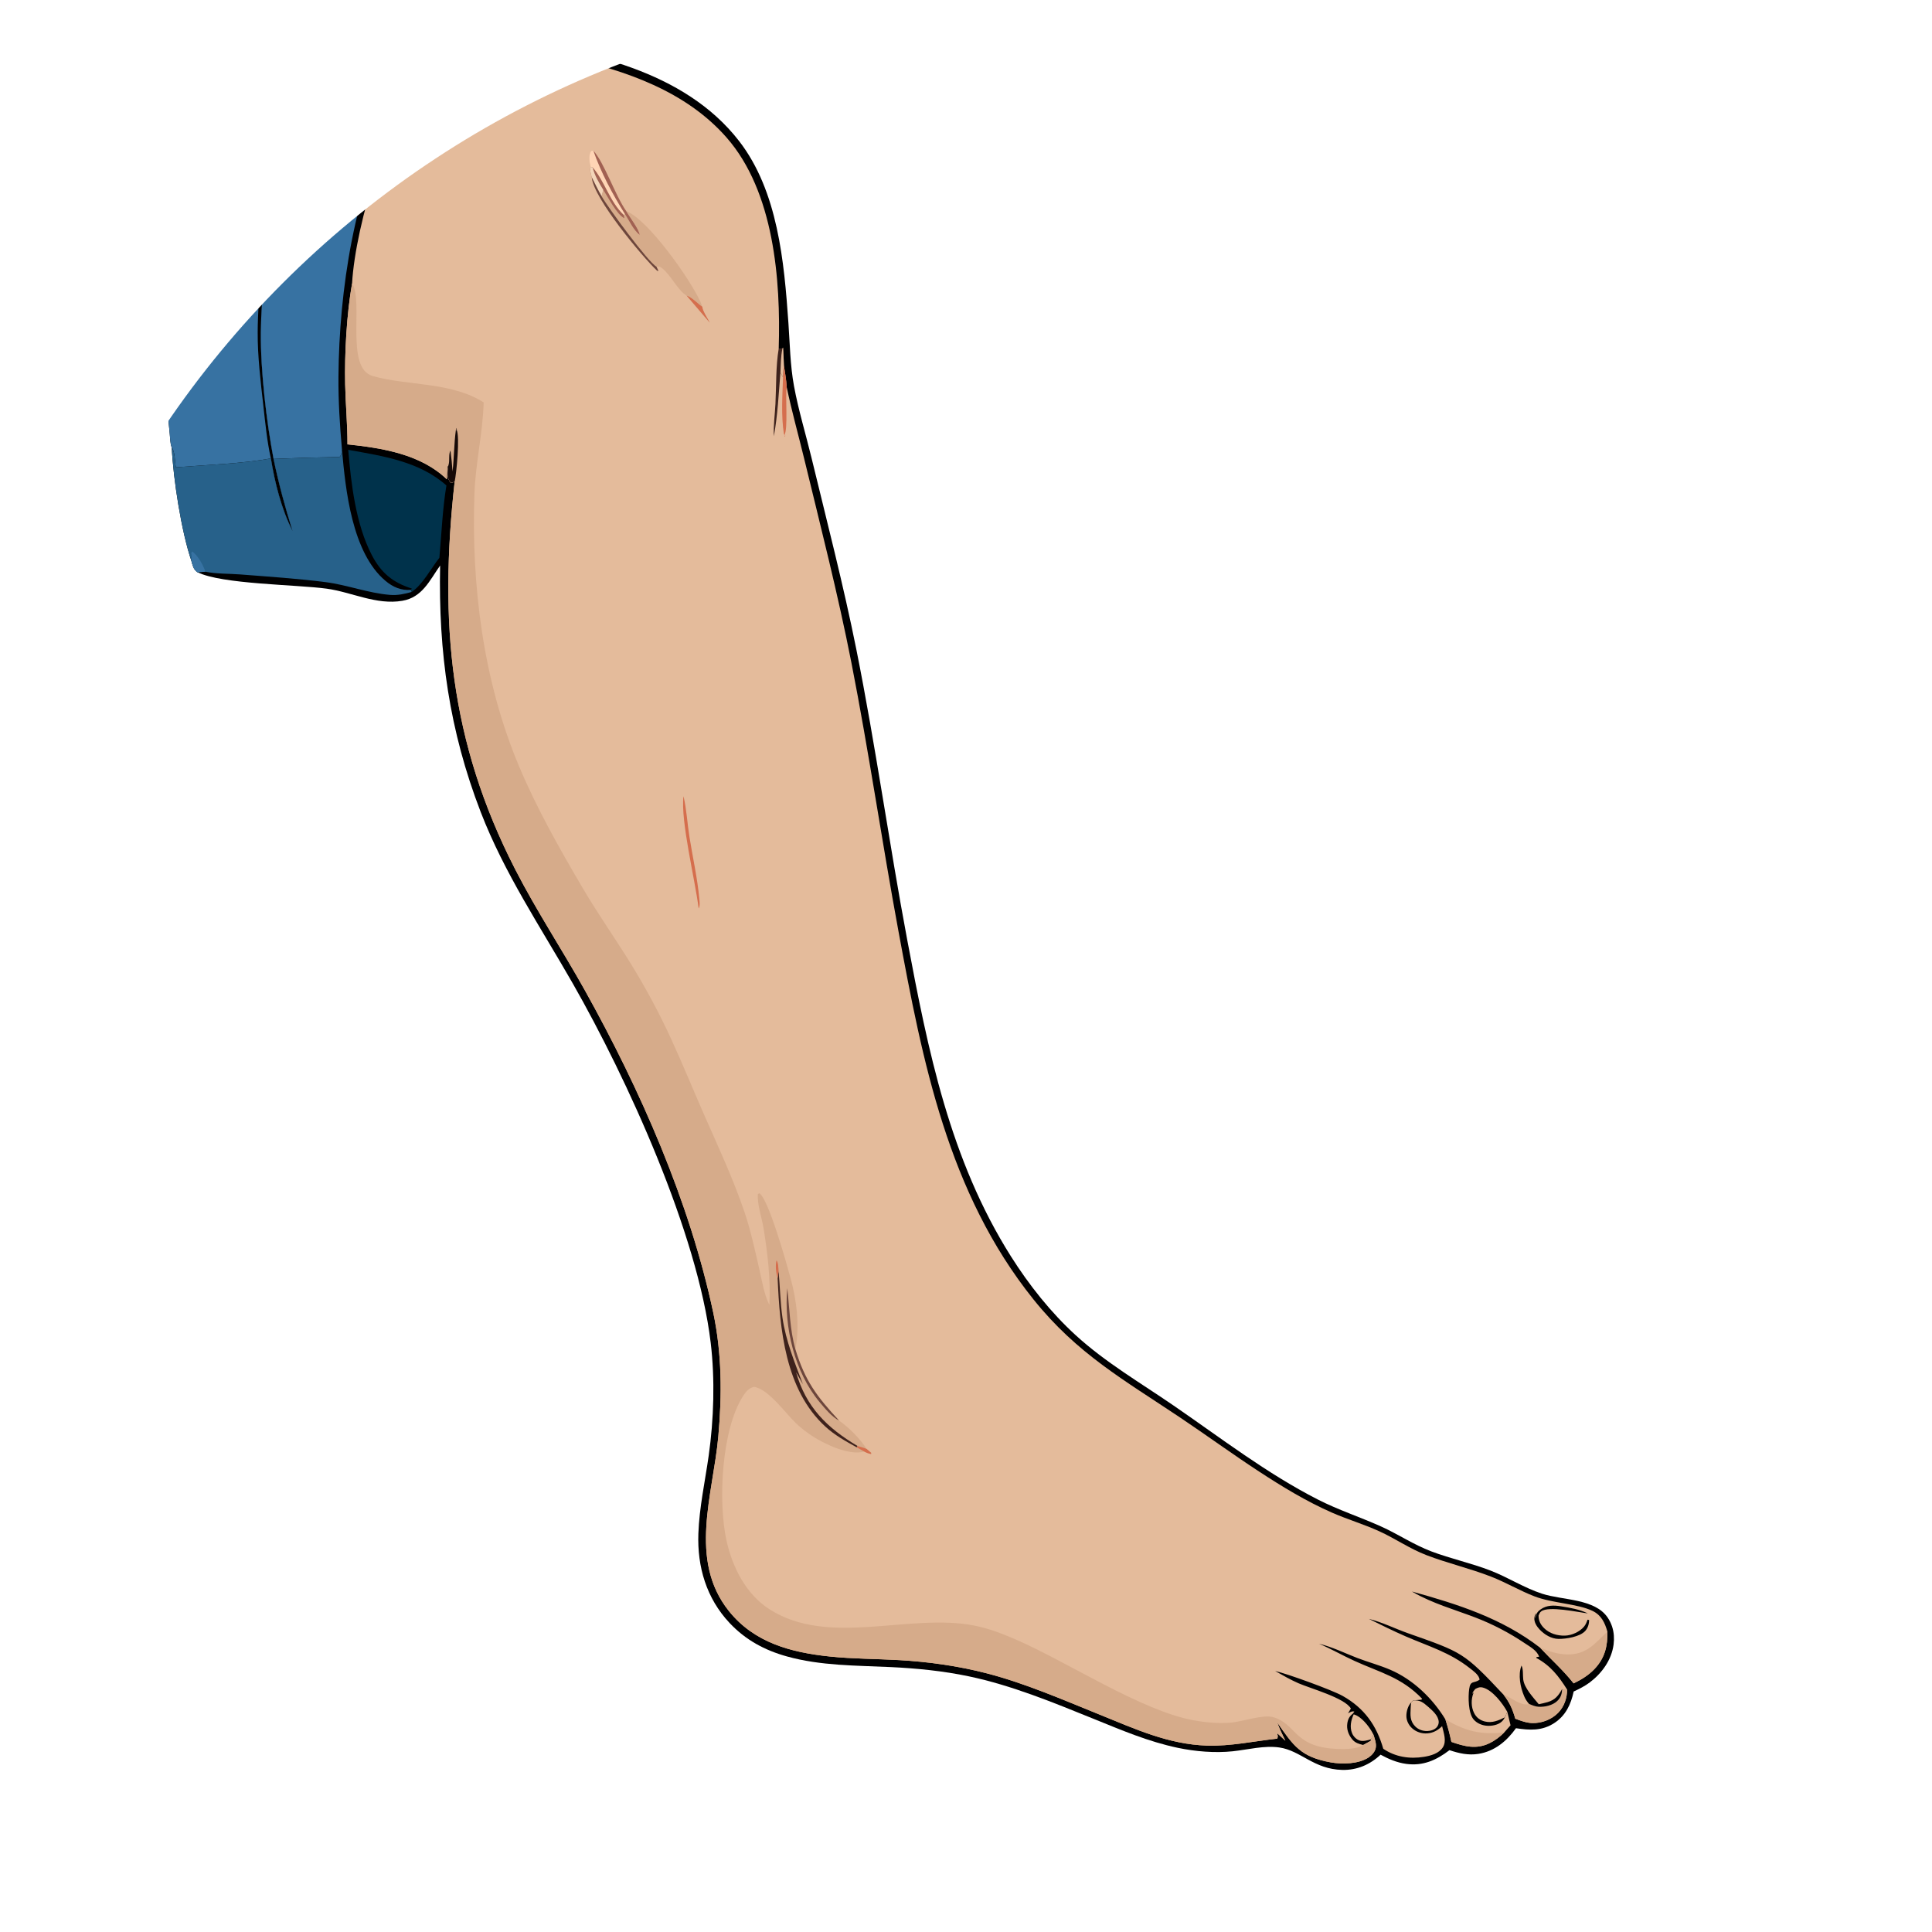
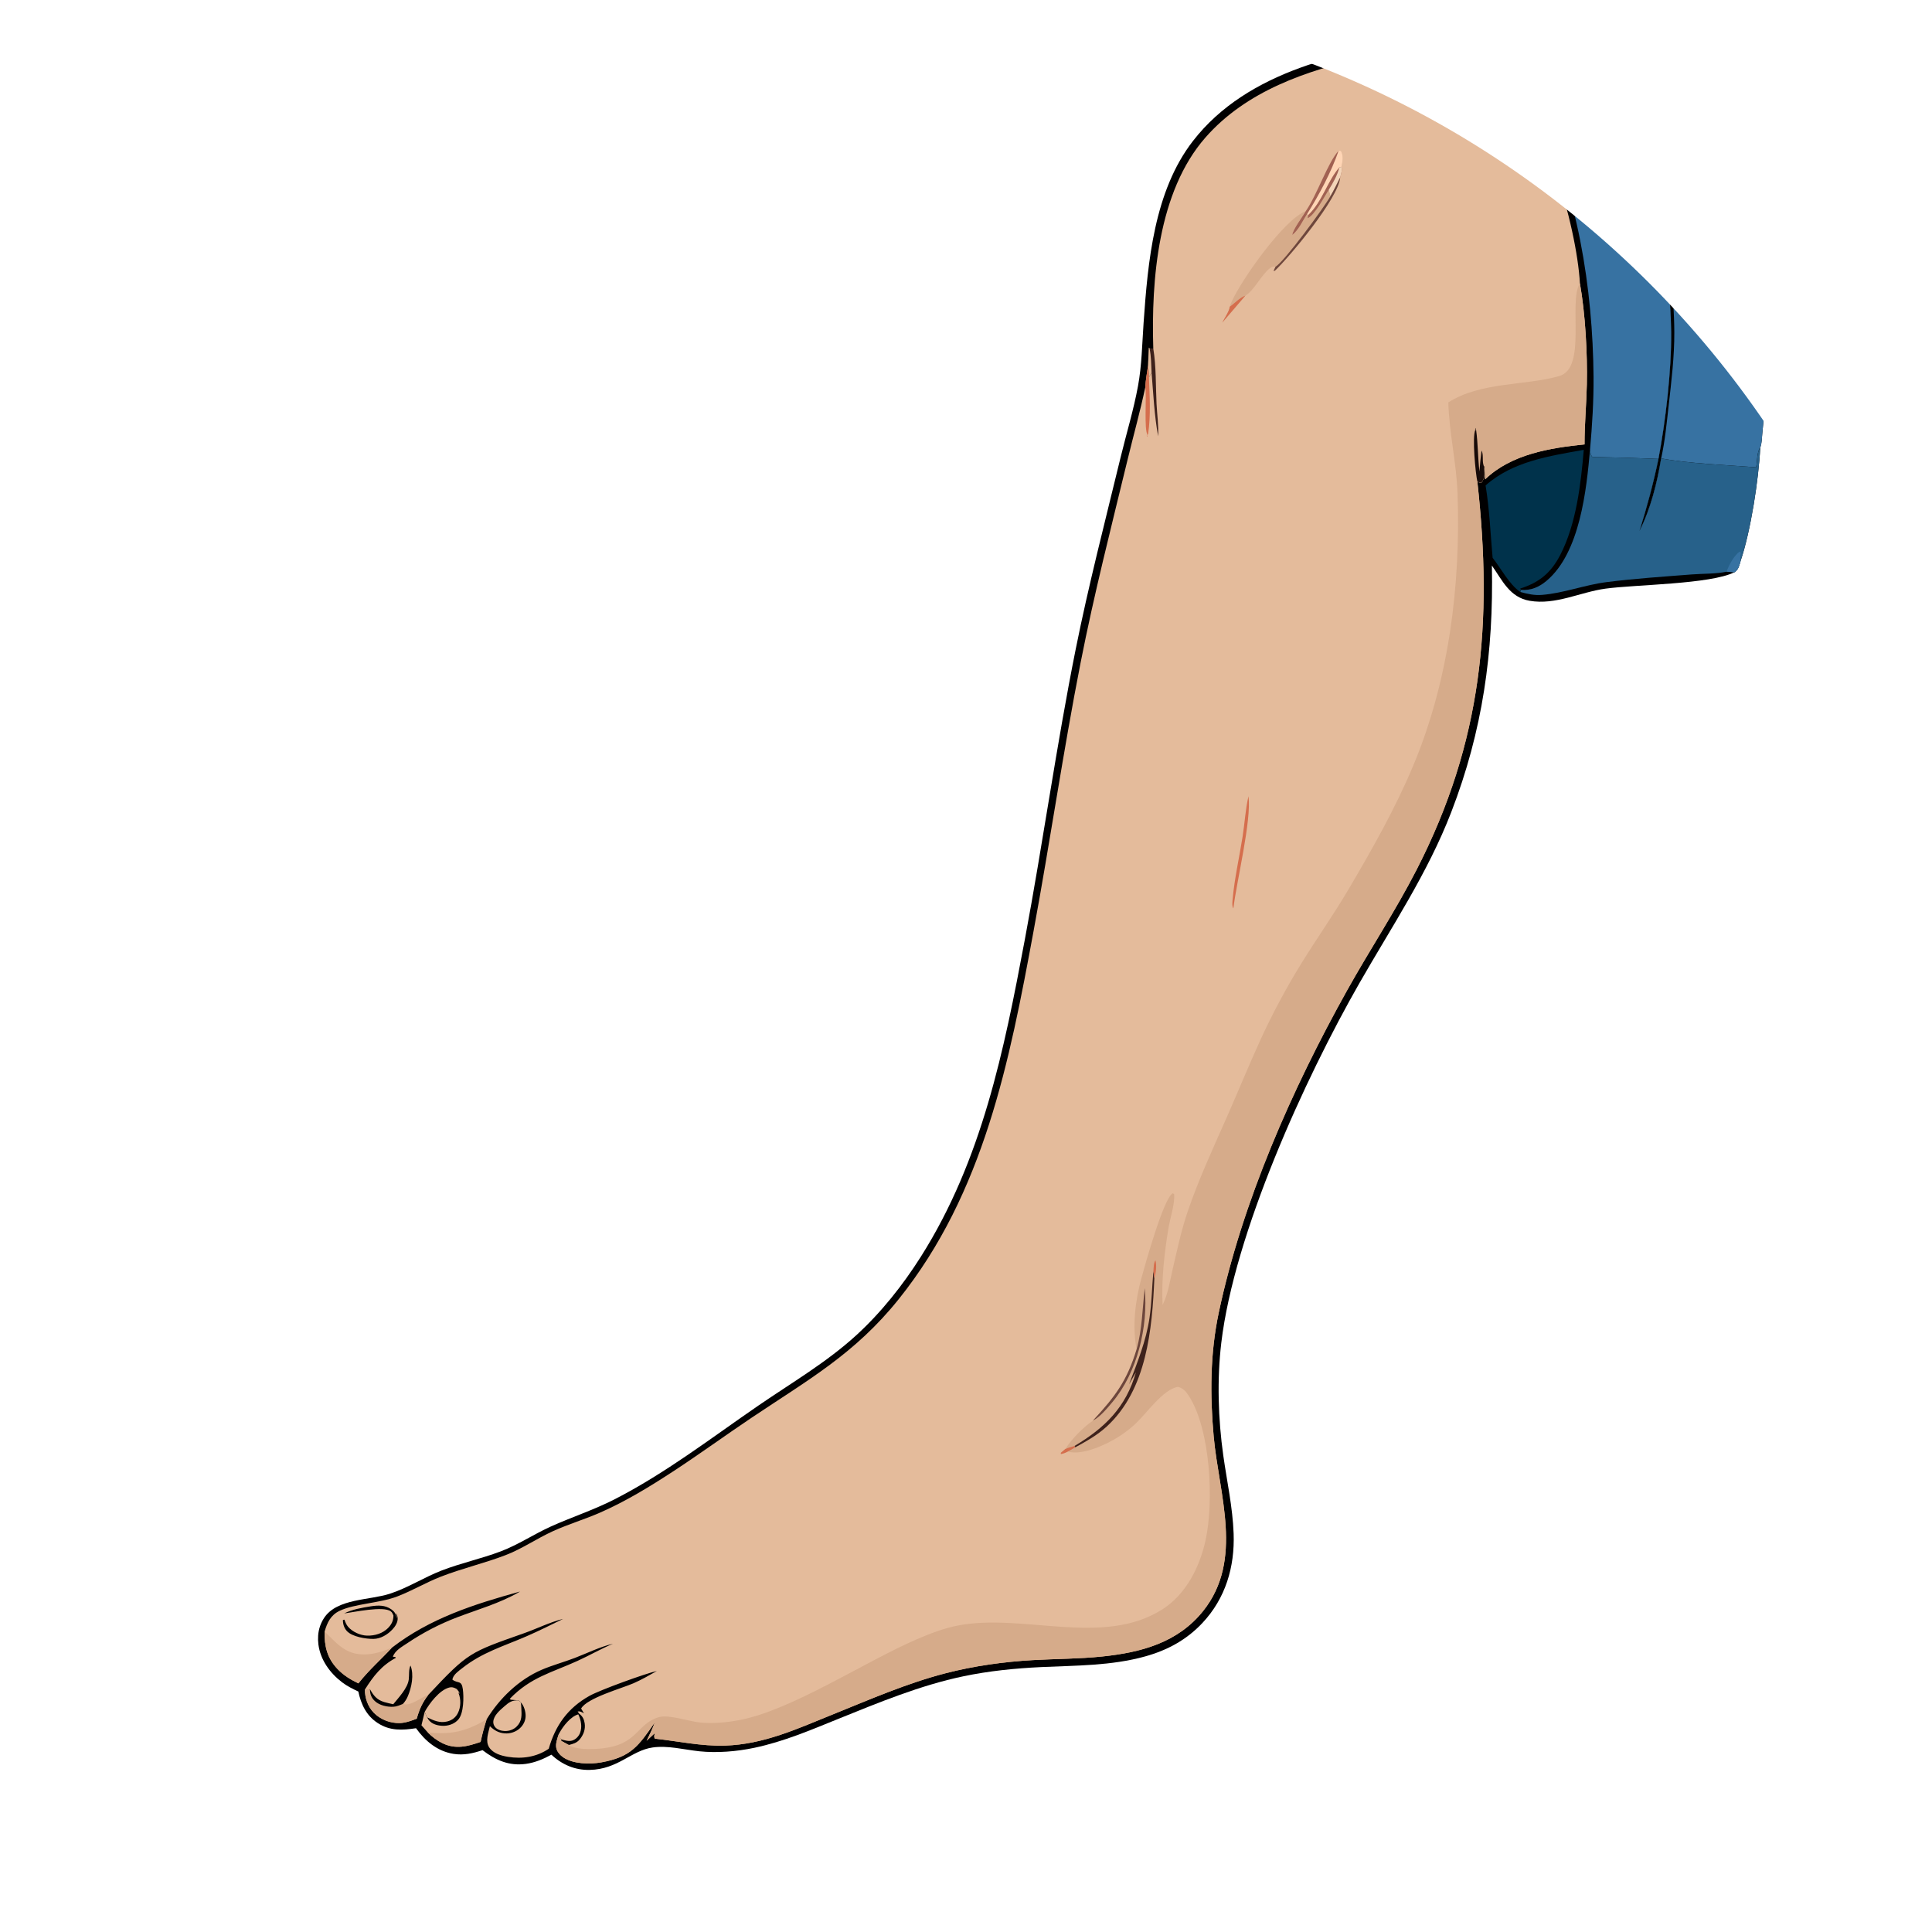
<svg xmlns="http://www.w3.org/2000/svg" width="683" height="683" viewBox="0 0 683 683" fill="none">
  <mask id="mask0_143_10" style="mask-type:alpha" maskUnits="userSpaceOnUse" x="0" y="0" width="683" height="683">
-     <circle cx="341.5" cy="341.5" r="341.5" fill="#D9D9D9" />
+     <circle cx="341.5" cy="341.5" r="341.5" transform="matrix(-1 0 0 1 683 0)" fill="#D9D9D9" />
  </mask>
  <g mask="url(#mask0_143_10)">
-     <path d="M177.904 13.976C175.68 11.396 173.47 8.982 170.313 7.531C167.517 6.246 164.312 5.864 161.277 5.608C155.423 5.114 149.524 6.207 143.667 5.946C132.076 5.429 74.117 -0.85 67.469 1.521C63.63 6.254 62.998 19.361 62.242 25.714C57.22 67.907 55.534 111.019 60 153.355C60.152 154.795 60.151 156.877 60.717 158.201C61.26 169.378 64.096 187.876 67.68 198.342C68.068 199.726 68.396 201.31 69.651 202.19C69.712 202.233 69.78 202.262 69.844 202.298C78.351 206.563 104.779 206.64 115.467 208.103C124.386 209.325 133.024 213.97 142.235 212.391C149.28 211.182 151.854 205.252 155.586 199.926C154.974 230.583 158.82 258.272 169.953 287.104C178.331 308.797 191.04 327.637 202.493 347.683C221.786 381.452 246.649 436.024 251.249 474.71C252.79 487.664 252.362 501.685 250.538 514.594C249.242 523.76 247.221 532.888 246.887 542.16C246.464 553.941 249.739 565.04 257.93 573.76C263.556 579.748 270.337 583.407 278.199 585.585C290.216 588.915 302.533 588.764 314.877 589.345C324.156 589.786 333.378 590.702 342.477 592.612C357.648 595.796 372.235 601.829 386.573 607.627C396.427 611.616 405.869 615.677 416.331 617.883C422.539 619.19 429.489 619.777 435.803 619.112C441.138 618.542 446.94 616.99 452.276 617.766C459.881 618.866 464.438 625.469 474.522 625.698C479.714 625.821 484.318 623.849 488.064 620.319C490.902 621.86 493.852 623.117 497.075 623.564C503.044 624.385 507.767 622.279 512.417 618.716C515.804 619.85 519.087 620.598 522.657 620.028C528.348 619.129 532.672 615.526 535.926 610.957C540.789 611.7 545.113 611.951 549.444 609.147C553.499 606.516 555.342 602.555 556.326 597.986C558.328 597.048 560.264 596.087 562.032 594.752C566.343 591.484 569.73 586.809 570.438 581.357C570.574 580.312 570.605 579.262 570.528 578.218C570.378 575.966 569.641 573.794 568.39 571.917C563.829 565.063 552.425 565.778 545.147 563.404C538.811 561.337 533.092 557.617 526.894 555.215C520.071 552.573 512.862 551.042 506.026 548.456C499.705 546.07 494.248 542.333 488.143 539.596C480.766 536.284 473.135 533.804 465.896 530.117C447.853 520.911 431.599 508.371 414.941 496.925C403.228 488.882 390.815 481.653 380.287 472.032C371.47 463.976 363.766 454.247 357.396 444.166C335.811 410.003 328.052 371.318 320.725 332.28C314.316 298.136 309.558 263.637 302.736 229.595C298.181 206.864 292.333 184.345 286.876 161.814C284.837 153.397 282.25 144.963 280.688 136.448C279.344 129.128 279.235 121.56 278.718 114.146C277.21 92.536 274.997 67.576 261.282 49.863C241.967 24.915 207.495 17.779 177.904 13.976Z" fill="#000001" />
-     <path d="M67.469 1.521C63.63 6.254 62.998 19.361 62.242 25.714C57.22 67.907 55.534 111.019 60 153.355C60.152 154.795 60.151 156.877 60.717 158.201C61.928 159.663 61.776 163.291 62.169 165.204C72.071 164.419 86.415 163.878 95.75 162.042C97.15 170.641 99.451 179.885 103.409 187.699C100.779 179.244 98.499 170.904 96.708 162.233C94.174 148.941 92.085 130.936 92.214 117.488C92.474 90.637 99.846 56.714 113.93 33.766C119.258 25.086 129.207 11.84 139.591 9.343L139.913 8.419L140.044 8.274C137.276 5.782 72.245 4.627 67.469 1.521Z" fill="#3772A2" />
-     <path d="M139.913 8.419C127.59 11.582 118.429 23.676 112.247 34.123C98.799 56.847 91.22 91.147 91.096 117.405C91.055 126.058 92.133 134.866 93.1 143.457C93.793 149.614 94.401 155.997 95.75 162.042C97.15 170.641 99.451 179.885 103.409 187.699C100.779 179.244 98.499 170.904 96.708 162.233C94.174 148.941 92.085 130.936 92.214 117.488C92.474 90.637 99.846 56.714 113.93 33.766C119.258 25.086 129.207 11.84 139.591 9.343L139.913 8.419Z" fill="#000001" />
-     <path d="M176.134 13.839C168.091 8.04 161.029 7.685 151.428 8.248C147.474 8.481 143.507 8.722 139.591 9.343C129.207 11.84 119.258 25.086 113.93 33.766C99.846 56.714 92.474 90.637 92.214 117.488C92.085 130.936 94.174 148.941 96.708 162.233C104.476 161.906 112.248 161.678 120.023 161.548C120.768 160.896 120.726 159.847 120.889 158.885C120.13 150.386 119.58 141.638 119.652 133.109C119.907 102.545 125.256 66.913 139.627 39.655C142.641 33.937 145.927 28.13 150.605 23.591C158.517 15.917 165.35 13.603 176.134 13.839Z" fill="#3772A2" />
-     <path d="M62.169 165.204C61.776 163.291 61.928 159.663 60.717 158.201C61.26 169.378 64.096 187.876 67.68 198.342C68.068 199.726 68.396 201.31 69.651 202.19C69.712 202.233 69.78 202.262 69.844 202.298L72.595 202.105C76.455 202.928 80.898 202.76 84.863 203.07C94.866 203.852 105.137 204.528 115.083 205.794C122.761 206.771 130.113 209.678 137.882 210.307C140.577 210.526 142.977 209.988 145.556 209.262L145.26 208.529C141.794 208.804 138.902 207.552 136.252 205.322C124.442 195.385 122.153 173.24 120.889 158.885C120.726 159.847 120.768 160.896 120.023 161.548C112.248 161.678 104.476 161.906 96.708 162.233C98.499 170.904 100.779 179.244 103.409 187.699C99.451 179.885 97.15 170.641 95.75 162.042C86.415 163.878 72.071 164.419 62.169 165.204Z" fill="#27618A" />
-     <path d="M72.595 202.105C71.867 199.805 69.962 196.413 68.021 194.993L67.587 195.448C67.823 196.401 67.844 197.055 67.722 198.031L67.68 198.342C68.068 199.726 68.396 201.31 69.651 202.19C69.712 202.233 69.78 202.262 69.844 202.298L72.595 202.105Z" fill="#3772A2" />
-     <path d="M157.816 171.619C148.221 163.081 135.28 161.217 123.106 159.022C124.121 171.091 125.774 185.3 131.422 196.189C134.732 202.568 138.854 205.915 145.585 208.074L145.26 208.529L145.556 209.262C149.436 206.656 152.395 200.903 155.33 197.195C156.087 188.736 156.434 179.989 157.816 171.619Z" fill="#00324B" />
-     <path d="M275.29 123.232C276.05 98.922 273.63 67.761 256.87 48.636C242.397 32.121 221.113 24.935 200.307 20.241C191.963 18.359 183.236 16.703 174.687 16.172C166.052 15.635 159.597 18.27 153.155 24.048C137.695 37.913 125.642 79.544 124.465 100.175C122.565 110.936 121.78 124.924 122.019 135.895C122.173 142.959 122.85 150.038 122.833 157.099C135.115 158.378 148.735 160.546 157.981 169.461L158.169 164.809L158.431 164.804C158.225 166.967 157.843 168.803 159.259 170.6C159.973 170.68 160.077 170.586 160.728 170.255C155.231 219.945 158.94 262.057 182.146 307.354C189.649 321.998 198.764 335.756 206.775 350.118C226.269 385.067 243.816 424.795 252.145 464.032C255.208 478.464 255.261 493.149 253.939 507.807C252.097 528.212 243.253 551.505 257.668 569.526C266.658 580.765 279.689 584.189 293.366 585.608C301.456 586.451 309.667 586.418 317.79 586.876C328.168 587.462 338.725 588.937 348.795 591.545C362.372 595.053 375.678 600.863 388.678 606.119C401.17 611.163 412.982 616.677 426.723 617.107C435.13 617.364 443.241 615.531 451.548 614.643C451.844 613.856 451.684 613.532 451.518 612.722L454.401 615.386C453.385 613.269 452.329 611.169 451.538 608.951C457.26 617.196 459.866 621.123 470.423 623.028C474.477 623.765 480.328 623.642 483.874 621.257C484.952 620.531 486.062 619.308 486.333 617.995C486.658 616.431 486.002 614.694 485.529 613.208L484.674 614.872L484.571 615.431L481.922 616.889C480.443 616.515 479.107 616.168 478.09 614.951C476.739 613.331 475.978 611.353 476.302 609.236C476.523 607.784 477.044 606.75 478.204 605.857L478.801 605.08C477.912 604.84 477.363 605.287 476.562 605.683L477.56 604.013C475.541 600.282 463.197 596.88 459.067 595.076C456.206 593.825 453.501 592.272 450.793 590.73C454.796 591.607 470.918 597.439 474.646 599.539C482.301 603.84 486.649 609.962 489.008 618.218C493.288 621.14 498.353 621.899 503.422 621.073C505.823 620.682 508.671 619.889 510.07 617.727C511.498 615.526 510.361 612.604 509.815 610.242C508.282 611.694 506.733 612.616 504.573 612.783C502.622 612.94 500.584 612.264 499.15 610.917C497.985 609.823 497.23 608.342 497.186 606.734C497.143 605.136 497.741 602.969 498.887 601.846L499.577 601.125L502.493 600.874L502.739 600.528C495.385 592.903 487.95 591.311 478.845 587.161C474.62 585.239 470.589 582.91 466.312 581.094C471.104 582.267 475.197 584.34 479.751 586.099C483.638 587.596 487.713 588.669 491.54 590.317C499.564 593.769 506.442 600.405 510.974 607.845C511.832 610.493 512.515 613.079 513.101 615.8C517.745 617.403 521.872 618.52 526.56 616.263C528.496 615.33 530.27 613.973 531.779 612.448L534.008 609.923C533.655 608.348 533.276 606.773 532.872 605.209L531.999 607.114C531.739 607.661 531.382 608.158 530.945 608.577C529.676 609.806 527.428 610.208 525.725 610.096C523.926 609.974 522.105 609.231 520.928 607.828C519.042 605.583 519.004 599.924 519.376 597.165C519.825 593.836 521.123 595.277 523.072 593.774C523.032 593.612 523.001 593.456 522.952 593.299C522.508 591.881 520.792 590.669 519.663 589.78C512.515 584.127 505.115 582.038 496.963 578.502C492.558 576.592 488.241 574.441 483.934 572.319C488.673 573.481 493.111 575.743 497.703 577.363C516.957 584.161 517.438 584.077 531.548 599.131C533.691 601.885 534.726 604.231 535.68 607.594C537.552 608.303 539.618 609.074 541.642 609.136C545.023 609.236 548.489 607.918 550.86 605.488C552.946 603.349 554.056 600.209 553.986 597.26C550.952 592.462 548.134 588.825 543.067 586.082L543.215 585.82L544.104 585.68C543.391 583.502 540.861 582.133 539.031 580.91C533.531 577.201 527.624 574.134 521.426 571.766C514.152 568.995 506.374 566.811 499.599 562.895L499.165 562.638C515.401 567.129 530.987 572.09 544.453 582.496C548.44 586.769 552.659 590.467 556.303 595.104C559.014 593.813 561.585 592.227 563.668 590.043C567.333 586.205 568.366 581.938 568.241 576.771C567.321 573.626 566.121 570.995 562.986 569.481C557.695 566.934 548.885 566.789 542.598 564.392C537.285 562.365 532.382 559.41 527.09 557.359C519.616 554.455 511.754 552.639 504.262 549.768C498.357 547.506 493.224 543.881 487.5 541.289C482.128 538.853 476.409 537.155 470.991 534.792C461.89 530.815 453.379 525.62 445.079 520.196C435.681 514.052 426.604 507.438 417.28 501.182C397.322 487.803 380.774 478.598 365.322 459.325C335.127 421.667 326.137 375.27 317.616 329.159C311.783 297.595 307.162 265.761 300.988 234.277C296.24 210.069 290.096 186.09 284.284 162.118C282.24 153.688 279.887 145.331 278.111 136.839C277.988 134.236 277.47 131.592 277.101 129.011C277.068 126.962 276.971 124.915 276.811 122.872L276.599 123.245L275.29 123.232Z" fill="#E4BB9B" />
-     <path d="M124.465 100.175C122.565 110.936 121.78 124.924 122.019 135.895C122.173 142.959 122.85 150.038 122.833 157.099C135.115 158.378 148.735 160.546 157.981 169.461L158.169 164.809L158.431 164.804C158.225 166.967 157.843 168.803 159.259 170.6C159.973 170.68 160.077 170.586 160.728 170.255C155.231 219.945 158.94 262.057 182.146 307.354C189.649 321.998 198.764 335.756 206.775 350.118C226.269 385.067 243.816 424.795 252.145 464.032C255.208 478.464 255.261 493.149 253.939 507.807C252.097 528.212 243.253 551.505 257.668 569.526C266.658 580.765 279.689 584.189 293.366 585.608C301.456 586.451 309.667 586.418 317.79 586.876C328.168 587.462 338.725 588.937 348.795 591.545C362.372 595.053 375.678 600.863 388.678 606.119C401.17 611.163 412.982 616.677 426.723 617.107C435.13 617.364 443.241 615.531 451.548 614.643C451.844 613.856 451.684 613.532 451.518 612.722L454.401 615.386C453.385 613.269 452.329 611.169 451.538 608.951C457.26 617.196 459.866 621.123 470.423 623.028C474.477 623.765 480.328 623.642 483.874 621.257C484.952 620.531 486.062 619.308 486.333 617.995C486.658 616.431 486.002 614.694 485.529 613.208L484.674 614.872L484.571 615.431L481.922 616.889C481.244 617.38 480.395 617.66 479.584 617.844C476.77 618.492 473.395 618.403 470.534 618.129C457.428 616.9 458.105 609.454 450.154 607.063C446.533 605.974 439.196 608.667 435.064 608.991C430.626 609.337 426.154 608.929 421.785 608.119C403.26 604.689 377.249 587.423 358.926 579.525C354.26 577.514 349.391 575.631 344.387 574.659C321.372 570.168 293.042 582.312 272.068 568.928C263.715 563.599 258.921 554.047 256.833 544.624C253.815 531.005 255.021 505.299 262.767 493.406C263.731 491.926 264.789 490.68 266.584 490.284C271.793 491.133 277.655 499.618 281.459 503.215C283.329 504.969 285.362 506.544 287.531 507.913C291.815 510.633 300.01 514.516 305.231 513.225C305.325 513.203 305.417 513.175 305.511 513.147C306.353 513.6 307.018 513.857 307.961 514.03L307.968 513.594L306.401 512.259C304.077 508.634 300.157 504.679 296.629 502.199C288.8 493.725 284.6 488.245 281.179 476.973C282.792 468.91 281.636 459.712 279.491 451.865C278.132 446.897 271.662 423.68 268.43 421.84L267.924 422.121C267.622 425.761 269.353 430.601 269.948 434.285C271.371 443.099 272.463 452.378 271.993 461.304C270.074 457.487 269.381 452.746 268.415 448.588C266.846 441.834 265.391 434.935 263.156 428.368C259.221 416.802 254.059 405.741 249.139 394.576C245.207 385.655 241.523 376.609 237.472 367.742C233.2 358.389 228.186 349.041 222.776 340.311C217.333 331.529 211.402 323.121 206.154 314.206C197.889 300.165 189.787 285.875 183.464 270.829C170.794 240.679 166.6 207.013 167.729 174.516C168.104 163.697 170.684 153.085 170.988 142.252C159.422 134.899 143.736 136.402 131.735 132.926C122.019 130.112 128.509 106.956 124.601 100.384C124.559 100.312 124.51 100.244 124.465 100.175Z" fill="#D6AB8A" />
-     <path d="M275.244 449.37L274.906 451.831C275.678 469.849 277.545 491.272 291.769 504.321C295.104 507.382 298.938 509.499 302.874 511.661L303.172 511.197C292.374 504.767 284.957 497.489 281.424 485.116L283.843 489.345C280.943 481.698 277.815 474.045 276.629 465.906C275.834 460.445 275.757 454.868 275.244 449.37Z" fill="#3E221C" />
-     <path d="M281.179 476.973C279.188 469.957 279.158 462.609 278.309 455.415C277.066 469.017 280.896 485.122 289.767 495.696C291.576 497.852 294.102 500.936 296.629 502.199C288.8 493.725 284.6 488.245 281.179 476.973Z" fill="#6D463C" />
-     <path d="M160.728 170.255C161.373 167.386 162.639 154.317 161.426 151.974C161.38 151.886 161.311 151.812 161.253 151.731L161.367 151.26L161.527 152.027L161.16 152.03C160.494 156.846 160.55 161.824 159.989 166.685C159.798 164.197 159.58 161.731 159.245 159.257C158.488 160.705 159.041 162.703 158.586 164.297C158.537 164.467 158.483 164.635 158.431 164.804C158.225 166.967 157.843 168.803 159.259 170.6C159.973 170.68 160.077 170.586 160.728 170.255Z" fill="#170A08" />
-     <path d="M306.401 512.259C305.396 511.79 304.235 511.526 303.172 511.197L302.874 511.661L305.511 513.147C306.353 513.6 307.018 513.857 307.961 514.03L307.968 513.594L306.401 512.259Z" fill="#D56E4D" />
-     <path d="M275.244 449.37C275.135 448.209 275.2 446.511 274.521 445.548C274.04 447.445 274.324 449.972 274.906 451.831L275.244 449.37Z" fill="#D56E4D" />
-     <path d="M556.303 595.104C559.014 593.813 561.585 592.227 563.668 590.043C567.333 586.205 568.366 581.938 568.241 576.771C563.822 581.049 560.874 584.976 554.051 584.87C550.651 584.814 547.56 583.792 544.453 582.496C548.44 586.769 552.659 590.467 556.303 595.104Z" fill="#D6AB8A" />
-     <path d="M553.986 597.26L552.253 597.092C552.156 598.868 551.804 600.136 550.466 601.382C548.842 602.896 546.124 603.493 543.936 603.376C542.759 603.315 541.629 602.812 540.552 602.365C538.004 603.393 534.03 599.969 531.548 599.131C533.691 601.885 534.726 604.231 535.68 607.594C537.552 608.303 539.618 609.074 541.642 609.136C545.023 609.236 548.489 607.918 550.86 605.488C552.946 603.349 554.056 600.209 553.986 597.26Z" fill="#D6AB8A" />
-     <path d="M531.779 612.448C523.377 613.325 518.176 612.046 510.974 607.845C511.832 610.493 512.515 613.079 513.101 615.8C517.745 617.403 521.872 618.52 526.56 616.263C528.496 615.33 530.27 613.973 531.779 612.448Z" fill="#D6AB8A" />
-     <path d="M543.981 602.477C542.081 600.131 538.889 596.813 538.496 593.752C538.3 592.232 538.574 590.154 537.879 588.797C536.59 592.081 537.473 596.483 538.817 599.634C539.247 600.645 539.818 601.555 540.552 602.365C541.629 602.812 542.759 603.315 543.936 603.376C546.124 603.493 548.842 602.896 550.466 601.382C551.804 600.136 552.156 598.868 552.253 597.092C550.962 599.399 549.816 600.93 547.13 601.723C546.099 602.03 545.034 602.253 543.981 602.477Z" fill="#000001" />
-     <path d="M277.101 129.011C277.068 126.962 276.971 124.915 276.811 122.872L276.599 123.245L275.29 123.232C274.243 129.478 274.448 136.393 274.136 142.756C273.952 146.48 273.368 150.535 273.574 154.235C274.929 146.847 275.285 139.167 275.891 131.688L276.822 133.361L277.101 129.011Z" fill="#3E221C" />
-     <path d="M277.101 129.011C277.068 126.962 276.971 124.915 276.811 122.872L276.599 123.245C276.024 125.995 276.028 128.888 275.891 131.688L276.822 133.361L277.101 129.011Z" fill="#E4BB9B" />
-     <path d="M277.101 129.011L276.822 133.361C276.588 139.983 276.112 146.926 277.136 153.502L277.608 153.827L277.186 153.772L277.492 154.404L277.616 153.961L277.291 154.089L277.239 153.85C278.679 152.15 277.568 140.029 278.111 136.839C277.988 134.236 277.47 131.592 277.101 129.011Z" fill="#D56E4D" />
-     <path d="M209.76 53.262L208.945 53.367C207.998 55.2 208.34 56.999 208.796 58.992C208.425 60.193 208.928 61.52 209.208 62.714C209.774 70.01 227.01 90.715 232.305 95.707L232.777 95.758L232.067 94.276C233.18 94.175 233.238 94.173 234.11 94.855C237.128 97.213 239.663 102.723 242.729 104.503L250.911 114.059C250.295 112.772 248.245 109.716 248.286 108.456C248.068 107.812 247.819 107.179 247.539 106.559C243.889 98.512 229.033 77.542 221.4 74.637C217.426 68.969 213.558 57.31 209.76 53.262Z" fill="#D6AB8A" />
-     <path d="M209.76 53.262L208.945 53.367C207.998 55.2 208.34 56.999 208.796 58.992L209.527 59.207C213.748 64.066 215.53 71.316 220.49 76.005L220.896 75.624C222.451 78.019 223.883 81.355 226.166 83.071C225.922 80.98 222.503 76.639 221.4 74.637C217.426 68.969 213.558 57.31 209.76 53.262Z" fill="url(#paint0_linear_143_10)" />
-     <path d="M221.4 74.637C217.426 68.969 213.558 57.31 209.76 53.262C212.416 60.926 216.594 68.747 220.896 75.624C222.451 78.019 223.883 81.355 226.166 83.071C225.922 80.98 222.503 76.639 221.4 74.637Z" fill="#A16152" />
-     <path d="M208.796 58.992C208.425 60.193 208.928 61.52 209.208 62.714C210.336 64.945 211.405 67.239 212.686 69.385L213.276 67.111C214.799 69.444 218.205 76.075 220.734 77.13C220.664 76.766 220.623 76.35 220.49 76.005C215.53 71.316 213.748 64.066 209.527 59.207L208.796 58.992Z" fill="#A16152" />
-     <path d="M208.796 58.992C208.425 60.193 208.928 61.52 209.208 62.714C210.336 64.945 211.405 67.239 212.686 69.385L213.276 67.111C211.78 64.692 210.189 61.989 209.527 59.207L208.796 58.992Z" fill="#F3D5B9" />
-     <path d="M212.686 69.385C211.405 67.239 210.336 64.945 209.208 62.714C209.774 70.01 227.01 90.715 232.305 95.707L232.777 95.758L232.067 94.276C229.123 92.665 214.831 73.27 212.686 69.385Z" fill="#6D463C" />
-     <path d="M248.286 108.456C246.428 107.176 244.865 105.294 242.729 104.503L250.911 114.059C250.295 112.772 248.245 109.716 248.286 108.456Z" fill="#D56E4D" />
-     <path d="M551.838 567.855C549.28 567.47 546.873 567.397 544.666 568.933C543.527 569.727 543.072 570.475 542.805 571.827C542.785 571.927 542.769 572.028 542.752 572.129C542.601 571.62 542.92 570.821 543.04 570.296C542.686 570.598 542.489 571.419 542.437 571.872C542.257 573.441 543.265 574.983 544.291 576.061C546.022 577.888 548.425 579.351 550.98 579.385C553.625 579.418 558.512 578.647 560.387 576.592C561.356 575.53 561.775 574.123 561.772 572.715L561.232 572.581C560.929 573.458 560.578 574.346 559.972 575.061C558.408 576.916 555.602 578.167 553.219 578.228C550.545 578.295 547.778 577.491 545.852 575.57C544.576 574.29 543.896 572.916 543.912 571.106C544.201 570.497 544.313 570.051 544.87 569.632C547.486 567.66 557.88 569.944 561.331 570.369C558.276 568.906 555.148 568.392 551.838 567.855Z" fill="#000001" />
-     <path d="M241.632 281.471C240.531 290.104 245.758 311.171 246.988 321.15C247.54 320.213 247.32 318.778 247.225 317.733C246.556 310.439 244.887 303.116 243.735 295.873C242.98 291.132 242.728 286.121 241.632 281.471Z" fill="#D56E4D" />
-     <path d="M532.872 605.209C531.266 602.226 527.631 597.489 524.258 596.595C523.184 596.31 522.463 596.579 521.525 597.098C521.052 597.696 520.65 598.081 520.49 598.841L521.018 598.198C520.976 598.299 520.933 598.405 520.893 598.506C520.027 600.757 520.036 603.444 521.136 605.622C521.925 607.186 523.217 608.153 524.909 608.577C527.496 609.225 529.735 608.231 531.999 607.114L532.872 605.209Z" fill="#E4BB9B" />
-     <path d="M498.887 601.846C498.747 602.505 498.734 603.181 498.7 603.857C498.575 606.331 498.412 608.398 500.296 610.314C501.414 611.448 503.014 612.006 504.596 611.956C505.773 611.917 507.26 611.487 508.01 610.509C508.422 609.968 508.654 609.314 508.611 608.644C508.47 606.448 506.349 604.678 504.806 603.32C503.07 601.79 502.002 600.98 499.577 601.125L498.887 601.846Z" fill="#E4BB9B" />
-     <path d="M478.559 606.058C477.598 608.096 477.098 610.532 477.976 612.711C478.444 613.872 479.48 614.928 480.686 615.313C481.905 615.704 483.484 615.235 484.674 614.872L485.529 613.208C485.412 612.968 485.296 612.733 485.169 612.504C483.879 610.163 481.232 606.789 478.559 606.058Z" fill="#E4BB9B" />
+     <path d="M505.096 13.976C507.32 11.396 509.53 8.982 512.687 7.531C515.483 6.246 518.688 5.864 521.723 5.608C527.577 5.114 533.476 6.207 539.333 5.946C550.924 5.429 608.883 -0.85 615.531 1.521C619.37 6.254 620.002 19.361 620.759 25.714C625.78 67.907 627.466 111.019 623 153.355C622.848 154.795 622.849 156.877 622.283 158.201C621.74 169.378 618.904 187.876 615.319 198.342C614.932 199.726 614.604 201.31 613.349 202.19C613.288 202.233 613.22 202.262 613.156 202.298C604.649 206.563 578.221 206.64 567.533 208.103C558.614 209.325 549.976 213.97 540.765 212.391C533.72 211.182 531.146 205.252 527.414 199.926C528.026 230.583 524.18 258.272 513.047 287.104C504.669 308.797 491.96 327.637 480.507 347.683C461.214 381.452 436.351 436.024 431.751 474.71C430.21 487.664 430.638 501.685 432.462 514.594C433.758 523.76 435.779 532.888 436.113 542.16C436.536 553.941 433.261 565.04 425.07 573.76C419.444 579.748 412.663 583.407 404.801 585.585C392.784 588.915 380.467 588.764 368.123 589.345C358.844 589.786 349.622 590.702 340.523 592.612C325.352 595.796 310.765 601.829 296.427 607.627C286.573 611.616 277.131 615.677 266.669 617.883C260.461 619.19 253.511 619.777 247.197 619.112C241.862 618.542 236.06 616.99 230.724 617.766C223.119 618.866 218.562 625.469 208.478 625.698C203.286 625.821 198.682 623.849 194.936 620.319C192.098 621.86 189.148 623.117 185.925 623.564C179.956 624.385 175.233 622.279 170.583 618.716C167.196 619.85 163.913 620.598 160.343 620.028C154.652 619.129 150.328 615.526 147.074 610.957C142.211 611.7 137.887 611.951 133.556 609.147C129.501 606.516 127.658 602.555 126.674 597.986C124.672 597.048 122.736 596.087 120.968 594.752C116.657 591.484 113.27 586.809 112.562 581.357C112.426 580.312 112.395 579.262 112.472 578.218C112.622 575.966 113.359 573.794 114.61 571.917C119.171 565.063 130.575 565.778 137.853 563.404C144.189 561.337 149.908 557.617 156.106 555.215C162.929 552.573 170.138 551.042 176.974 548.456C183.295 546.07 188.752 542.333 194.857 539.596C202.234 536.284 209.865 533.804 217.104 530.117C235.147 520.911 251.401 508.371 268.059 496.925C279.772 488.882 292.185 481.653 302.713 472.032C311.53 463.976 319.234 454.247 325.604 444.166C347.189 410.003 354.948 371.318 362.275 332.28C368.684 298.136 373.442 263.637 380.264 229.595C384.819 206.864 390.667 184.345 396.124 161.814C398.163 153.397 400.75 144.963 402.312 136.448C403.656 129.128 403.765 121.56 404.282 114.146C405.79 92.536 408.003 67.576 421.718 49.863C441.033 24.915 475.505 17.779 505.096 13.976Z" fill="#000001" />
+     <path d="M615.531 1.521C619.37 6.254 620.002 19.361 620.759 25.714C625.78 67.907 627.466 111.019 623 153.355C622.848 154.795 622.849 156.877 622.283 158.201C621.072 159.663 621.224 163.291 620.831 165.204C610.929 164.419 596.586 163.878 587.25 162.042C585.85 170.641 583.549 179.885 579.591 187.699C582.221 179.244 584.501 170.904 586.292 162.233C588.826 148.941 590.915 130.936 590.786 117.488C590.526 90.637 583.154 56.714 569.07 33.766C563.742 25.086 553.793 11.84 543.409 9.343L543.087 8.419L542.956 8.274C545.724 5.782 610.755 4.627 615.531 1.521Z" fill="#3772A2" />
+     <path d="M543.087 8.419C555.41 11.582 564.571 23.676 570.753 34.123C584.201 56.847 591.78 91.147 591.904 117.405C591.945 126.058 590.867 134.866 589.9 143.457C589.208 149.614 588.599 155.997 587.25 162.042C585.85 170.641 583.549 179.885 579.591 187.699C582.221 179.244 584.501 170.904 586.292 162.233C588.826 148.941 590.915 130.936 590.786 117.488C590.526 90.637 583.154 56.714 569.07 33.766C563.742 25.086 553.793 11.84 543.409 9.343L543.087 8.419Z" fill="#000001" />
+     <path d="M506.866 13.839C514.909 8.04 521.971 7.685 531.572 8.248C535.526 8.481 539.493 8.722 543.409 9.343C553.793 11.84 563.742 25.086 569.07 33.766C583.154 56.714 590.526 90.637 590.786 117.488C590.915 130.936 588.826 148.941 586.292 162.233C578.524 161.906 570.752 161.678 562.977 161.548C562.232 160.896 562.274 159.847 562.111 158.885C562.87 150.386 563.42 141.638 563.348 133.109C563.093 102.545 557.744 66.913 543.373 39.655C540.359 33.937 537.073 28.13 532.395 23.591C524.483 15.917 517.65 13.603 506.866 13.839Z" fill="#3772A2" />
+     <path d="M620.831 165.204C621.224 163.291 621.072 159.663 622.283 158.201C621.74 169.378 618.904 187.876 615.319 198.342C614.932 199.726 614.604 201.31 613.349 202.19C613.288 202.233 613.22 202.262 613.156 202.298L610.405 202.105C606.545 202.928 602.102 202.76 598.137 203.07C588.134 203.852 577.863 204.528 567.917 205.794C560.239 206.771 552.887 209.678 545.118 210.307C542.423 210.526 540.023 209.988 537.444 209.262L537.74 208.529C541.206 208.804 544.098 207.552 546.748 205.322C558.558 195.385 560.847 173.24 562.111 158.885C562.274 159.847 562.232 160.896 562.977 161.548C570.752 161.678 578.524 161.906 586.292 162.233C584.501 170.904 582.221 179.244 579.591 187.699C583.549 179.885 585.85 170.641 587.25 162.042C596.586 163.878 610.929 164.419 620.831 165.204Z" fill="#27618A" />
+     <path d="M610.405 202.105C611.133 199.805 613.038 196.413 614.979 194.993L615.413 195.448C615.177 196.401 615.156 197.055 615.278 198.031L615.319 198.342C614.932 199.726 614.604 201.31 613.349 202.19C613.288 202.233 613.22 202.262 613.156 202.298L610.405 202.105Z" fill="#3772A2" />
+     <path d="M525.184 171.619C534.779 163.081 547.72 161.217 559.894 159.022C558.879 171.091 557.226 185.3 551.578 196.189C548.268 202.568 544.146 205.915 537.415 208.074L537.74 208.529L537.444 209.262C533.564 206.656 530.605 200.903 527.67 197.195C526.913 188.736 526.566 179.989 525.184 171.619Z" fill="#00324B" />
+     <path d="M407.71 123.232C406.95 98.922 409.37 67.761 426.13 48.636C440.603 32.121 461.887 24.935 482.693 20.241C491.037 18.359 499.764 16.703 508.313 16.172C516.948 15.635 523.403 18.27 529.845 24.048C545.305 37.913 557.358 79.544 558.535 100.175C560.435 110.936 561.22 124.924 560.981 135.895C560.827 142.959 560.15 150.038 560.167 157.099C547.885 158.378 534.265 160.546 525.019 169.461L524.831 164.809L524.569 164.804C524.775 166.967 525.157 168.803 523.741 170.6C523.027 170.68 522.923 170.586 522.272 170.255C527.769 219.945 524.06 262.057 500.854 307.354C493.351 321.998 484.236 335.756 476.225 350.118C456.731 385.067 439.184 424.795 430.855 464.032C427.792 478.464 427.739 493.149 429.061 507.807C430.903 528.212 439.747 551.505 425.332 569.526C416.342 580.765 403.311 584.189 389.634 585.608C381.544 586.451 373.333 586.418 365.21 586.876C354.832 587.462 344.275 588.937 334.205 591.545C320.628 595.053 307.322 600.863 294.322 606.119C281.83 611.163 270.018 616.677 256.277 617.107C247.87 617.364 239.759 615.531 231.452 614.643C231.156 613.856 231.316 613.532 231.482 612.722L228.599 615.386C229.615 613.269 230.671 611.169 231.462 608.951C225.74 617.196 223.134 621.123 212.577 623.028C208.523 623.765 202.672 623.642 199.126 621.257C198.048 620.531 196.938 619.308 196.667 617.995C196.342 616.431 196.998 614.694 197.471 613.208L198.326 614.872L198.429 615.431L201.078 616.889C202.557 616.515 203.893 616.168 204.91 614.951C206.261 613.331 207.022 611.353 206.698 609.236C206.477 607.784 205.956 606.75 204.796 605.857L204.199 605.08C205.088 604.84 205.637 605.287 206.438 605.683L205.44 604.013C207.459 600.282 219.803 596.88 223.933 595.076C226.794 593.825 229.499 592.272 232.207 590.73C228.204 591.607 212.082 597.439 208.354 599.539C200.699 603.84 196.351 609.962 193.992 618.218C189.712 621.14 184.647 621.899 179.578 621.073C177.177 620.682 174.329 619.889 172.93 617.727C171.502 615.526 172.639 612.604 173.185 610.242C174.718 611.694 176.267 612.616 178.427 612.783C180.378 612.94 182.416 612.264 183.85 610.917C185.015 609.823 185.77 608.342 185.814 606.734C185.857 605.136 185.259 602.969 184.113 601.846L183.423 601.125L180.507 600.874L180.261 600.528C187.615 592.903 195.05 591.311 204.155 587.161C208.38 585.239 212.411 582.91 216.688 581.094C211.896 582.267 207.803 584.34 203.249 586.099C199.362 587.596 195.287 588.669 191.46 590.317C183.436 593.769 176.558 600.405 172.026 607.845C171.168 610.493 170.485 613.079 169.899 615.8C165.255 617.403 161.128 618.52 156.44 616.263C154.504 615.33 152.73 613.973 151.221 612.448L148.992 609.923C149.345 608.348 149.724 606.773 150.128 605.209L151.001 607.114C151.261 607.661 151.618 608.158 152.055 608.577C153.324 609.806 155.572 610.208 157.275 610.096C159.074 609.974 160.895 609.231 162.072 607.828C163.958 605.583 163.996 599.924 163.624 597.165C163.175 593.836 161.877 595.277 159.928 593.774C159.968 593.612 159.999 593.456 160.048 593.299C160.492 591.881 162.208 590.669 163.337 589.78C170.485 584.127 177.885 582.038 186.037 578.502C190.442 576.592 194.759 574.441 199.066 572.319C194.327 573.481 189.889 575.743 185.297 577.363C166.043 584.161 165.562 584.077 151.452 599.131C149.309 601.885 148.274 604.231 147.32 607.594C145.448 608.303 143.382 609.074 141.358 609.136C137.977 609.236 134.511 607.918 132.14 605.488C130.054 603.349 128.944 600.209 129.014 597.26C132.048 592.462 134.866 588.825 139.933 586.082L139.785 585.82L138.896 585.68C139.609 583.502 142.139 582.133 143.969 580.91C149.469 577.201 155.376 574.134 161.574 571.766C168.848 568.995 176.626 566.811 183.401 562.895L183.835 562.638C167.599 567.129 152.013 572.09 138.547 582.496C134.56 586.769 130.341 590.467 126.697 595.104C123.986 593.813 121.415 592.227 119.332 590.043C115.667 586.205 114.634 581.938 114.759 576.771C115.679 573.626 116.879 570.995 120.014 569.481C125.305 566.934 134.115 566.789 140.402 564.392C145.715 562.365 150.618 559.41 155.91 557.359C163.384 554.455 171.246 552.639 178.738 549.768C184.643 547.506 189.776 543.881 195.5 541.289C200.872 538.853 206.591 537.155 212.009 534.792C221.11 530.815 229.621 525.62 237.921 520.196C247.319 514.052 256.396 507.438 265.72 501.182C285.678 487.803 302.226 478.598 317.678 459.325C347.873 421.667 356.863 375.27 365.384 329.159C371.217 297.595 375.838 265.761 382.012 234.277C386.76 210.069 392.904 186.09 398.716 162.118C400.76 153.688 403.113 145.331 404.889 136.839C405.012 134.236 405.53 131.592 405.899 129.011C405.932 126.962 406.029 124.915 406.189 122.872L406.401 123.245L407.71 123.232Z" fill="#E4BB9B" />
+     <path d="M558.535 100.175C560.435 110.936 561.22 124.924 560.981 135.895C560.827 142.959 560.15 150.038 560.167 157.099C547.885 158.378 534.265 160.546 525.019 169.461L524.831 164.809L524.569 164.804C524.775 166.967 525.157 168.803 523.741 170.6C523.027 170.68 522.923 170.586 522.272 170.255C527.769 219.945 524.06 262.057 500.854 307.354C493.351 321.998 484.236 335.756 476.225 350.118C456.731 385.067 439.184 424.795 430.855 464.032C427.792 478.464 427.739 493.149 429.061 507.807C430.903 528.212 439.747 551.505 425.332 569.526C416.342 580.765 403.311 584.189 389.634 585.608C381.544 586.451 373.333 586.418 365.21 586.876C354.832 587.462 344.275 588.937 334.205 591.545C320.628 595.053 307.322 600.863 294.322 606.119C281.83 611.163 270.018 616.677 256.277 617.107C247.87 617.364 239.759 615.531 231.452 614.643C231.156 613.856 231.316 613.532 231.482 612.722L228.599 615.386C229.615 613.269 230.671 611.169 231.462 608.951C225.74 617.196 223.134 621.123 212.577 623.028C208.523 623.765 202.672 623.642 199.126 621.257C198.048 620.531 196.938 619.308 196.667 617.995C196.342 616.431 196.998 614.694 197.471 613.208L198.326 614.872L198.429 615.431L201.078 616.889C201.756 617.38 202.605 617.66 203.416 617.844C206.23 618.492 209.605 618.403 212.466 618.129C225.572 616.9 224.895 609.454 232.846 607.063C236.467 605.974 243.804 608.667 247.936 608.991C252.374 609.337 256.846 608.929 261.215 608.119C279.74 604.689 305.751 587.423 324.074 579.525C328.74 577.514 333.609 575.631 338.613 574.659C361.628 570.168 389.958 582.312 410.932 568.928C419.285 563.599 424.079 554.047 426.167 544.624C429.185 531.005 427.979 505.299 420.233 493.406C419.269 491.926 418.211 490.68 416.416 490.284C411.207 491.133 405.345 499.618 401.541 503.215C399.671 504.969 397.638 506.544 395.469 507.913C391.185 510.633 382.99 514.516 377.769 513.225C377.675 513.203 377.583 513.175 377.489 513.147C376.647 513.6 375.982 513.857 375.039 514.03L375.032 513.594L376.599 512.259C378.923 508.634 382.843 504.679 386.371 502.199C394.2 493.725 398.4 488.245 401.821 476.973C400.208 468.91 401.364 459.712 403.509 451.865C404.868 446.897 411.338 423.68 414.57 421.84L415.076 422.121C415.378 425.761 413.647 430.601 413.052 434.285C411.629 443.099 410.537 452.378 411.007 461.304C412.926 457.487 413.619 452.746 414.585 448.588C416.154 441.834 417.609 434.935 419.844 428.368C423.779 416.802 428.941 405.741 433.861 394.576C437.793 385.655 441.477 376.609 445.528 367.742C449.8 358.389 454.814 349.041 460.224 340.311C465.667 331.529 471.598 323.121 476.846 314.206C485.111 300.165 493.213 285.875 499.536 270.829C512.206 240.679 516.4 207.013 515.271 174.516C514.896 163.697 512.316 153.085 512.012 142.252C523.578 134.899 539.264 136.402 551.265 132.926C560.981 130.112 554.491 106.956 558.399 100.384C558.441 100.312 558.49 100.244 558.535 100.175Z" fill="#D6AB8A" />
+     <path d="M407.756 449.37L408.094 451.831C407.322 469.849 405.455 491.272 391.231 504.321C387.896 507.382 384.062 509.499 380.126 511.661L379.828 511.197C390.626 504.767 398.043 497.489 401.576 485.116L399.157 489.345C402.057 481.698 405.185 474.045 406.371 465.906C407.166 460.445 407.243 454.868 407.756 449.37Z" fill="#3E221C" />
+     <path d="M401.821 476.973C403.812 469.957 403.842 462.609 404.691 455.415C405.934 469.017 402.104 485.122 393.233 495.696C391.424 497.852 388.898 500.936 386.371 502.199C394.2 493.725 398.4 488.245 401.821 476.973Z" fill="#6D463C" />
+     <path d="M522.272 170.255C521.627 167.386 520.361 154.317 521.574 151.974C521.62 151.886 521.689 151.812 521.747 151.731L521.633 151.26L521.473 152.027L521.84 152.03C522.506 156.846 522.45 161.824 523.011 166.685C523.202 164.197 523.42 161.731 523.755 159.257C524.512 160.705 523.959 162.703 524.414 164.297C524.463 164.467 524.517 164.635 524.569 164.804C524.775 166.967 525.157 168.803 523.741 170.6C523.027 170.68 522.923 170.586 522.272 170.255Z" fill="#170A08" />
+     <path d="M376.599 512.259C377.604 511.79 378.765 511.526 379.828 511.197L380.126 511.661L377.489 513.147C376.647 513.6 375.982 513.857 375.039 514.03L375.032 513.594L376.599 512.259Z" fill="#D56E4D" />
+     <path d="M407.756 449.37C407.865 448.209 407.8 446.511 408.479 445.548C408.96 447.445 408.676 449.972 408.094 451.831L407.756 449.37Z" fill="#D56E4D" />
+     <path d="M126.697 595.104C123.986 593.813 121.415 592.227 119.332 590.043C115.667 586.205 114.634 581.938 114.759 576.771C119.178 581.049 122.126 584.976 128.949 584.87C132.349 584.814 135.44 583.792 138.547 582.496C134.56 586.769 130.341 590.467 126.697 595.104Z" fill="#D6AB8A" />
+     <path d="M129.014 597.26L130.747 597.092C130.844 598.868 131.196 600.136 132.534 601.382C134.158 602.896 136.876 603.493 139.064 603.376C140.241 603.315 141.371 602.812 142.448 602.365C144.996 603.393 148.97 599.969 151.452 599.131C149.309 601.885 148.274 604.231 147.32 607.594C145.448 608.303 143.382 609.074 141.358 609.136C137.977 609.236 134.511 607.918 132.14 605.488C130.054 603.349 128.944 600.209 129.014 597.26Z" fill="#D6AB8A" />
+     <path d="M151.221 612.448C159.623 613.325 164.824 612.046 172.026 607.845C171.168 610.493 170.485 613.079 169.899 615.8C165.255 617.403 161.128 618.52 156.44 616.263C154.504 615.33 152.73 613.973 151.221 612.448Z" fill="#D6AB8A" />
+     <path d="M139.019 602.477C140.919 600.131 144.111 596.813 144.504 593.752C144.7 592.232 144.426 590.154 145.121 588.797C146.41 592.081 145.527 596.483 144.183 599.634C143.753 600.645 143.182 601.555 142.448 602.365C141.371 602.812 140.241 603.315 139.064 603.376C136.876 603.493 134.158 602.896 132.534 601.382C131.196 600.136 130.844 598.868 130.747 597.092C132.038 599.399 133.184 600.93 135.87 601.723C136.901 602.03 137.966 602.253 139.019 602.477Z" fill="#000001" />
+     <path d="M405.899 129.011C405.932 126.962 406.029 124.915 406.189 122.872L406.401 123.245L407.71 123.232C408.757 129.478 408.552 136.393 408.864 142.756C409.048 146.48 409.632 150.535 409.426 154.235C408.071 146.847 407.715 139.167 407.109 131.688L406.178 133.361L405.899 129.011Z" fill="#3E221C" />
+     <path d="M405.899 129.011C405.932 126.962 406.029 124.915 406.189 122.872L406.401 123.245C406.976 125.995 406.972 128.888 407.109 131.688L406.178 133.361L405.899 129.011Z" fill="#E4BB9B" />
+     <path d="M405.899 129.011L406.178 133.361C406.412 139.983 406.888 146.926 405.864 153.502L405.392 153.827L405.814 153.772L405.508 154.404L405.384 153.961L405.709 154.089L405.761 153.85C404.321 152.15 405.432 140.029 404.889 136.839C405.012 134.236 405.53 131.592 405.899 129.011Z" fill="#D56E4D" />
+     <path d="M473.24 53.262L474.055 53.367C475.002 55.2 474.66 56.999 474.204 58.992C474.575 60.193 474.072 61.52 473.792 62.714C473.226 70.01 455.99 90.715 450.695 95.707L450.223 95.758L450.933 94.276C449.82 94.175 449.762 94.173 448.89 94.855C445.872 97.213 443.337 102.723 440.271 104.503L432.089 114.059C432.705 112.772 434.755 109.716 434.714 108.456C434.932 107.812 435.181 107.179 435.461 106.559C439.111 98.512 453.967 77.542 461.6 74.637C465.574 68.969 469.442 57.31 473.24 53.262Z" fill="#D6AB8A" />
+     <path d="M473.24 53.262L474.055 53.367C475.002 55.2 474.66 56.999 474.204 58.992L473.473 59.207C469.252 64.066 467.47 71.316 462.51 76.005L462.104 75.624C460.549 78.019 459.117 81.355 456.834 83.071C457.078 80.98 460.497 76.639 461.6 74.637C465.574 68.969 469.442 57.31 473.24 53.262Z" fill="url(#paint0_linear_143_10)" />
+     <path d="M461.6 74.637C465.574 68.969 469.442 57.31 473.24 53.262C470.584 60.926 466.406 68.747 462.104 75.624C460.549 78.019 459.117 81.355 456.834 83.071C457.078 80.98 460.497 76.639 461.6 74.637Z" fill="#A16152" />
+     <path d="M474.204 58.992C474.575 60.193 474.072 61.52 473.792 62.714C472.664 64.945 471.595 67.239 470.314 69.385L469.724 67.111C468.201 69.444 464.795 76.075 462.266 77.13C462.336 76.766 462.377 76.35 462.51 76.005C467.47 71.316 469.252 64.066 473.473 59.207L474.204 58.992Z" fill="#A16152" />
+     <path d="M474.204 58.992C474.575 60.193 474.072 61.52 473.792 62.714C472.664 64.945 471.595 67.239 470.314 69.385L469.724 67.111C471.22 64.692 472.811 61.989 473.473 59.207L474.204 58.992Z" fill="#F3D5B9" />
+     <path d="M470.314 69.385C471.595 67.239 472.664 64.945 473.792 62.714C473.226 70.01 455.99 90.715 450.695 95.707L450.223 95.758L450.933 94.276C453.877 92.665 468.169 73.27 470.314 69.385Z" fill="#6D463C" />
+     <path d="M434.714 108.456C436.572 107.176 438.135 105.294 440.271 104.503L432.089 114.059C432.705 112.772 434.755 109.716 434.714 108.456Z" fill="#D56E4D" />
+     <path d="M131.162 567.855C133.72 567.47 136.127 567.397 138.334 568.933C139.473 569.727 139.928 570.475 140.195 571.827C140.215 571.927 140.231 572.028 140.248 572.129C140.399 571.62 140.08 570.821 139.96 570.296C140.314 570.598 140.511 571.419 140.563 571.872C140.743 573.441 139.735 574.983 138.709 576.061C136.978 577.888 134.575 579.351 132.02 579.385C129.375 579.418 124.488 578.647 122.613 576.592C121.644 575.53 121.225 574.123 121.228 572.715L121.768 572.581C122.071 573.458 122.422 574.346 123.028 575.061C124.592 576.916 127.398 578.167 129.781 578.228C132.455 578.295 135.222 577.491 137.148 575.57C138.424 574.29 139.104 572.916 139.088 571.106C138.799 570.497 138.687 570.051 138.13 569.632C135.514 567.66 125.12 569.944 121.669 570.369C124.724 568.906 127.852 568.392 131.162 567.855Z" fill="#000001" />
+     <path d="M441.368 281.471C442.469 290.104 437.242 311.171 436.012 321.15C435.46 320.213 435.68 318.778 435.775 317.733C436.444 310.439 438.113 303.116 439.265 295.873C440.02 291.132 440.272 286.121 441.368 281.471Z" fill="#D56E4D" />
+     <path d="M150.128 605.209C151.734 602.226 155.369 597.489 158.742 596.595C159.816 596.31 160.537 596.579 161.475 597.098C161.948 597.696 162.35 598.081 162.51 598.841L161.982 598.198C162.024 598.299 162.067 598.405 162.107 598.506C162.973 600.757 162.964 603.444 161.864 605.622C161.075 607.186 159.783 608.153 158.091 608.577C155.504 609.225 153.265 608.231 151.001 607.114L150.128 605.209Z" fill="#E4BB9B" />
+     <path d="M184.113 601.846C184.253 602.505 184.266 603.181 184.3 603.857C184.425 606.331 184.588 608.398 182.704 610.314C181.586 611.448 179.986 612.006 178.404 611.956C177.227 611.917 175.74 611.487 174.99 610.509C174.578 609.968 174.346 609.314 174.389 608.644C174.53 606.448 176.651 604.678 178.194 603.32C179.93 601.79 180.998 600.98 183.423 601.125L184.113 601.846Z" fill="#E4BB9B" />
+     <path d="M204.441 606.058C205.402 608.096 205.902 610.532 205.024 612.711C204.556 613.872 203.52 614.928 202.314 615.313C201.095 615.704 199.516 615.235 198.326 614.872L197.471 613.208C197.588 612.968 197.704 612.733 197.831 612.504C199.121 610.163 201.768 606.789 204.441 606.058Z" fill="#E4BB9B" />
  </g>
  <defs>
-     <linearGradient id="paint0_linear_143_10" x1="424.165" y1="260.03" x2="363.702" y2="204.061" gradientUnits="userSpaceOnUse">
+     <linearGradient id="paint0_linear_143_10" x1="258.835" y1="260.03" x2="319.298" y2="204.061" gradientUnits="userSpaceOnUse">
      <stop stop-color="#EBB59C" />
      <stop offset="1" stop-color="#FFD5B5" />
    </linearGradient>
  </defs>
</svg>
